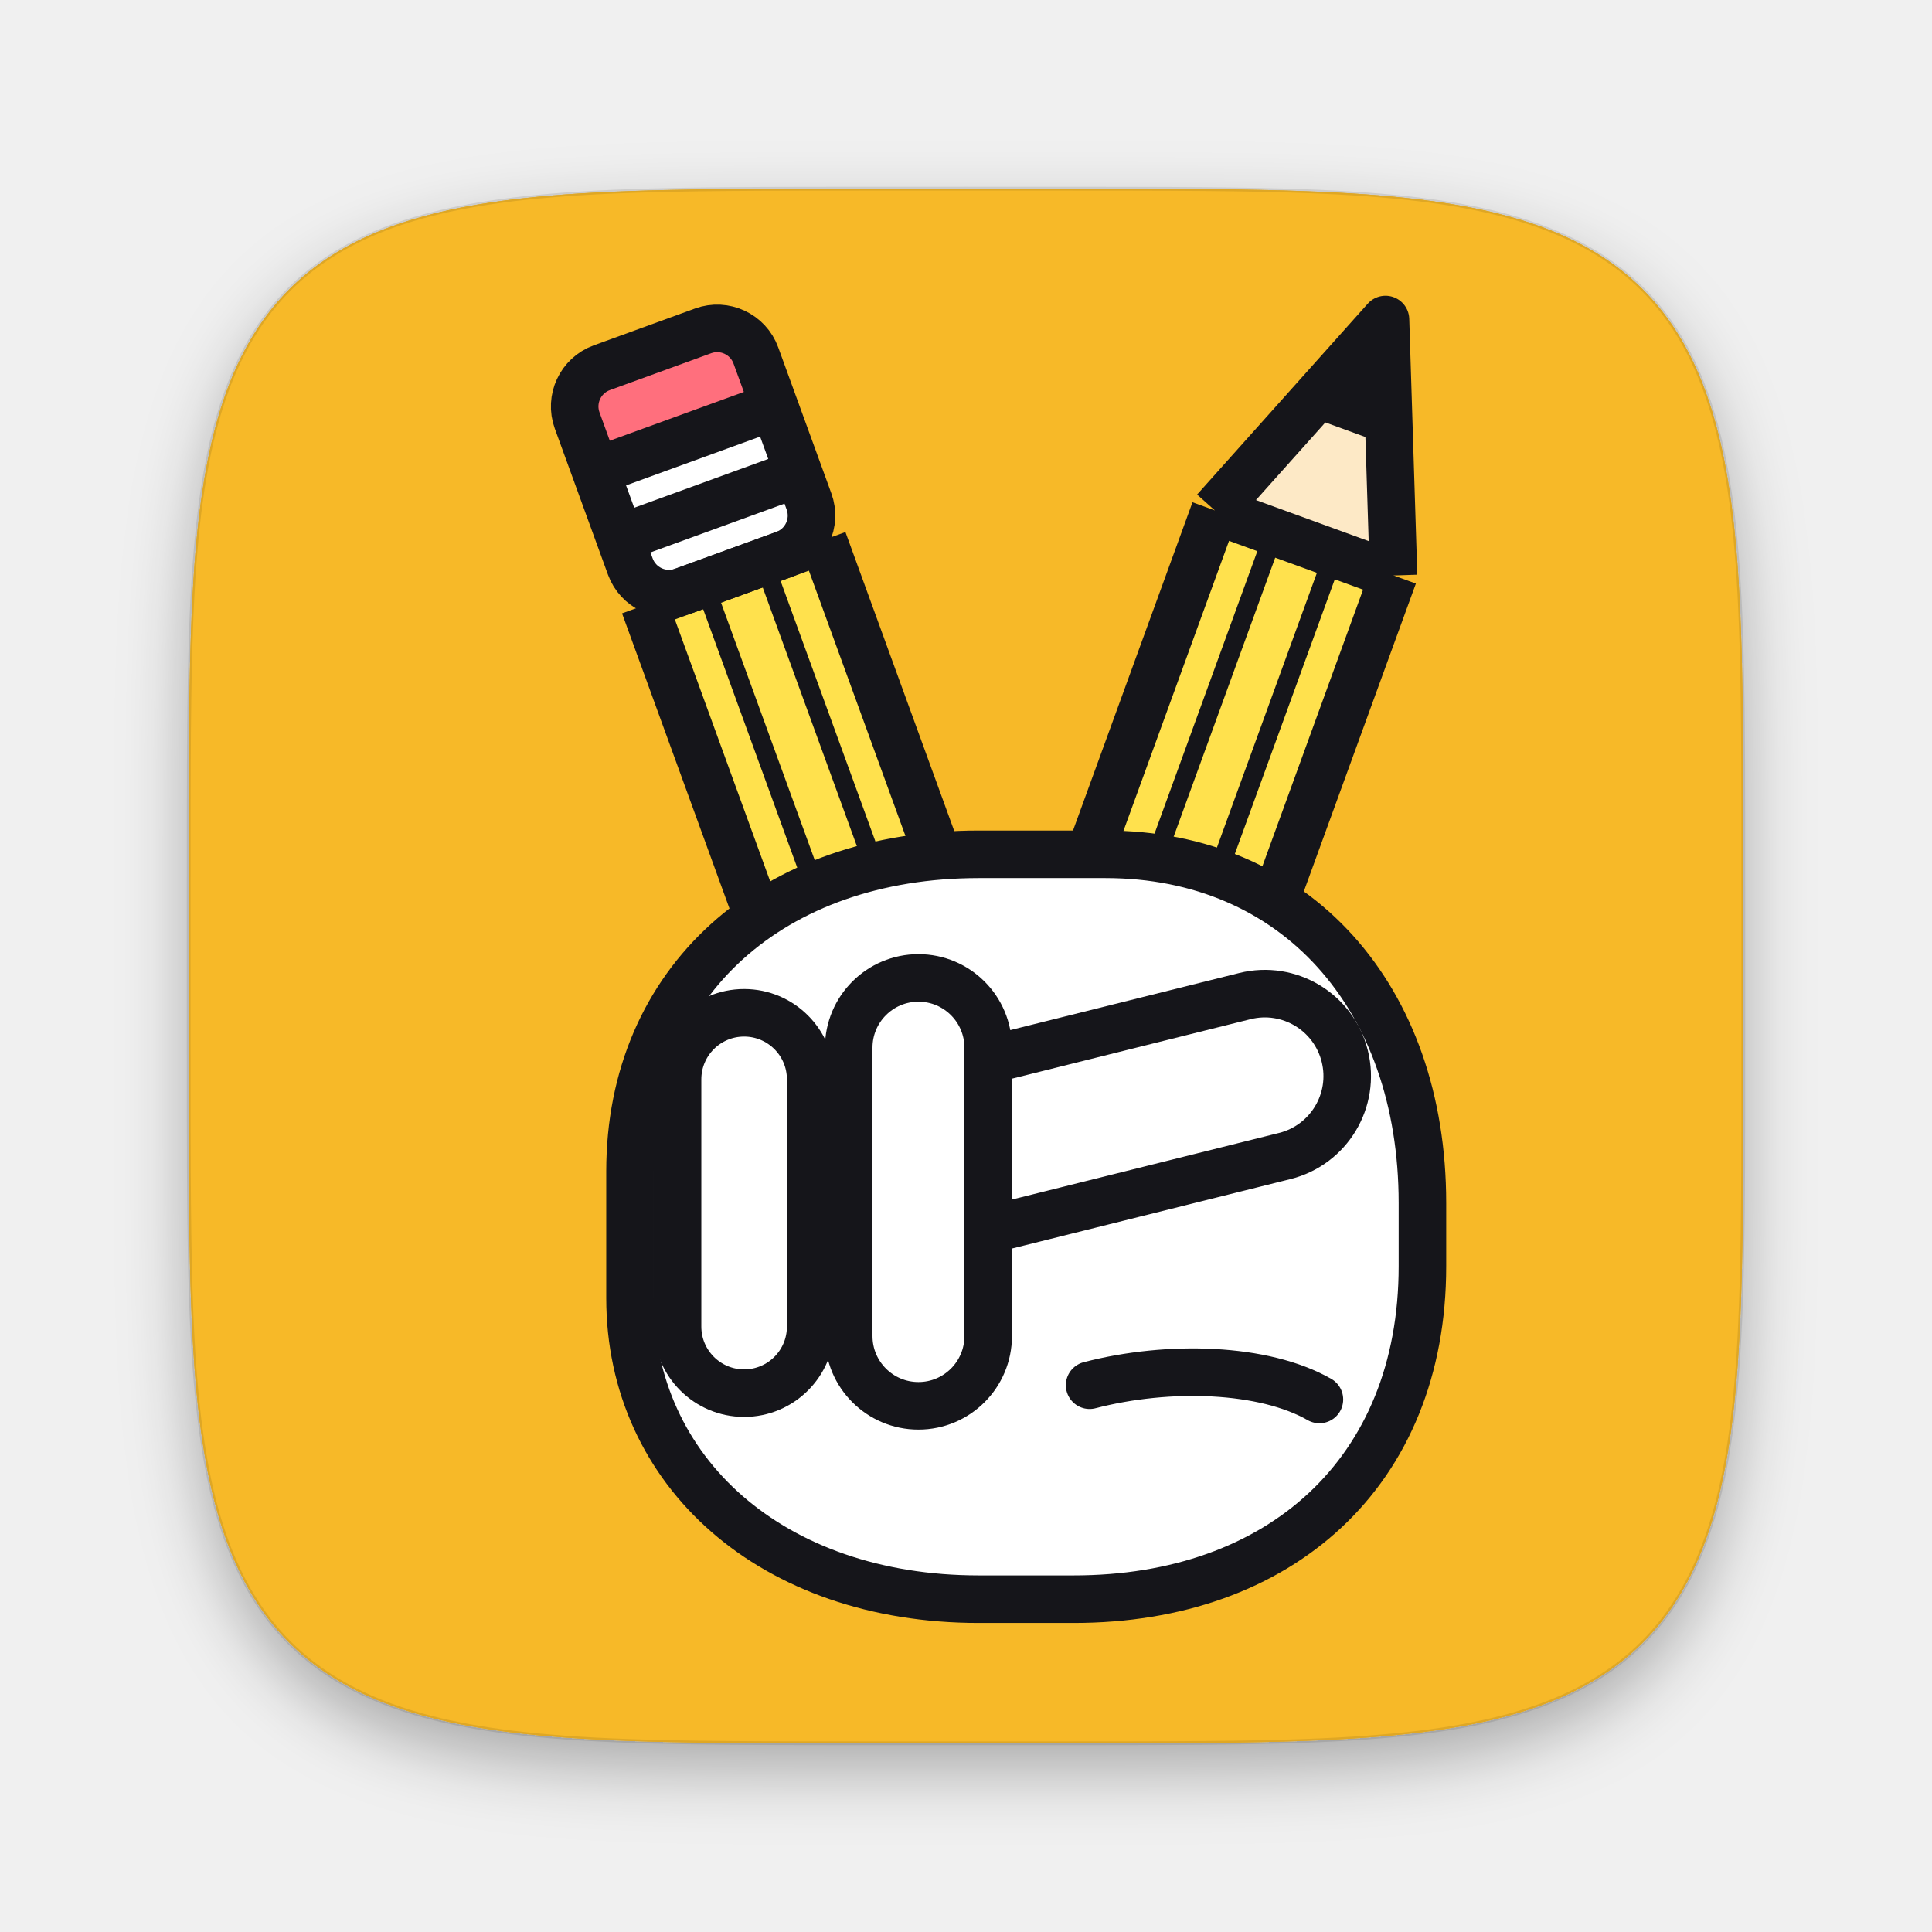
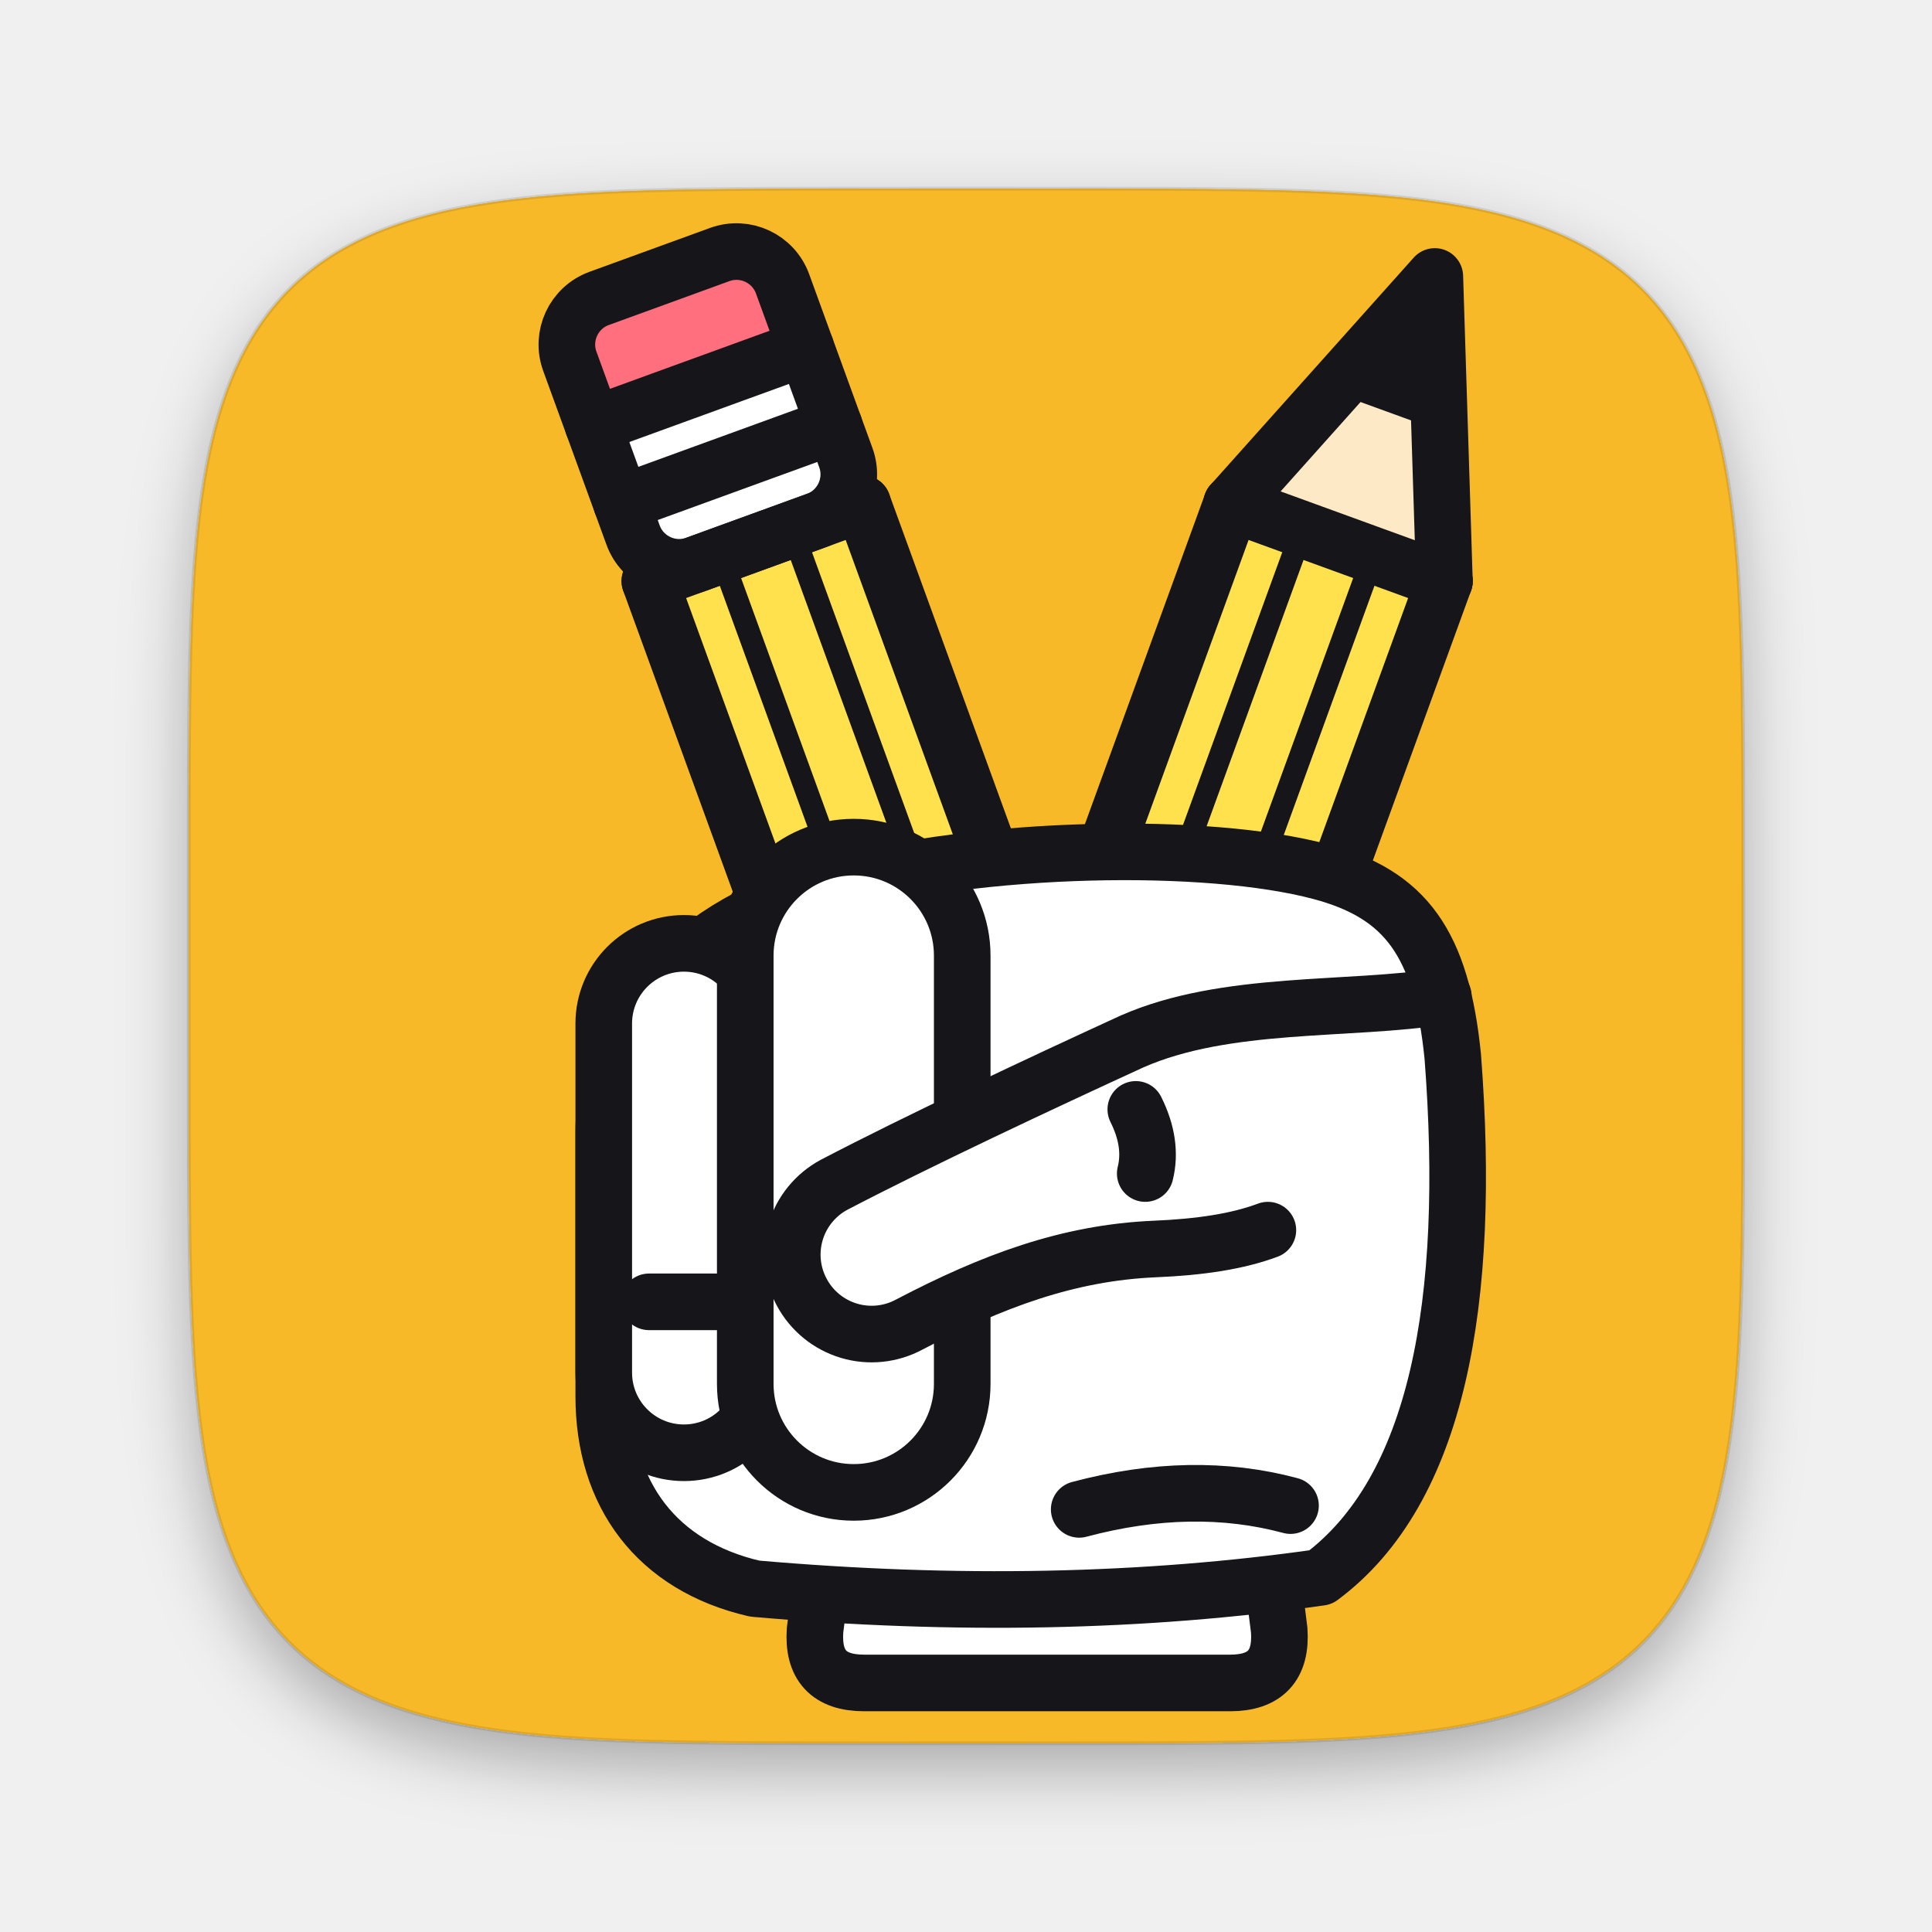
<svg xmlns="http://www.w3.org/2000/svg" width="1024" height="1024" viewBox="0 0 1024 1024">
  <defs>
    <clipPath id="sq">
      <path d="M924.00,512.00 L923.97,593.59 L923.90,619.65 L923.77,638.60 L923.60,654.01 L923.37,667.24 L923.10,678.95 L922.77,689.52 L922.39,699.21 L921.96,708.17 L921.48,716.53 L920.96,724.39 L920.37,731.81 L919.74,738.85 L919.06,745.54 L918.33,751.94 L917.54,758.06 L916.70,763.93 L915.81,769.57 L914.87,775.00 L913.88,780.24 L912.83,785.29 L911.73,790.18 L910.57,794.91 L909.36,799.49 L908.10,803.93 L906.79,808.23 L905.41,812.41 L903.99,816.47 L902.50,820.41 L900.96,824.24 L899.37,827.96 L897.71,831.58 L896.00,835.10 L894.23,838.53 L892.40,841.86 L890.51,845.11 L888.56,848.27 L886.55,851.34 L884.48,854.33 L882.34,857.24 L880.14,860.08 L877.87,862.83 L875.54,865.52 L873.14,868.13 L870.67,870.67 L868.13,873.14 L865.52,875.54 L862.83,877.87 L860.08,880.14 L857.24,882.34 L854.33,884.48 L851.34,886.55 L848.27,888.56 L845.11,890.51 L841.86,892.40 L838.53,894.23 L835.10,896.00 L831.58,897.71 L827.96,899.37 L824.24,900.96 L820.41,902.50 L816.47,903.99 L812.41,905.41 L808.23,906.79 L803.93,908.10 L799.49,909.36 L794.91,910.57 L790.18,911.73 L785.29,912.83 L780.24,913.88 L775.00,914.87 L769.57,915.81 L763.93,916.70 L758.06,917.54 L751.94,918.33 L745.54,919.06 L738.85,919.74 L731.81,920.37 L724.39,920.96 L716.53,921.48 L708.17,921.96 L699.21,922.39 L689.52,922.77 L678.95,923.10 L667.24,923.37 L654.01,923.60 L638.60,923.77 L619.65,923.90 L593.59,923.97 L512.00,924.00 L430.41,923.97 L404.35,923.90 L385.40,923.77 L369.99,923.60 L356.76,923.37 L345.05,923.10 L334.48,922.77 L324.79,922.39 L315.83,921.96 L307.47,921.48 L299.61,920.96 L292.19,920.37 L285.15,919.74 L278.46,919.06 L272.06,918.33 L265.94,917.54 L260.07,916.70 L254.43,915.81 L249.00,914.87 L243.76,913.88 L238.71,912.83 L233.82,911.73 L229.09,910.57 L224.51,909.36 L220.07,908.10 L215.77,906.79 L211.59,905.41 L207.53,903.99 L203.59,902.50 L199.76,900.96 L196.04,899.37 L192.42,897.71 L188.90,896.00 L185.47,894.23 L182.14,892.40 L178.89,890.51 L175.73,888.56 L172.66,886.55 L169.67,884.48 L166.76,882.34 L163.92,880.14 L161.17,877.87 L158.48,875.54 L155.87,873.14 L153.33,870.67 L150.86,868.13 L148.46,865.52 L146.13,862.83 L143.86,860.08 L141.66,857.24 L139.52,854.33 L137.45,851.34 L135.44,848.27 L133.49,845.11 L131.60,841.86 L129.77,838.53 L128.00,835.10 L126.29,831.58 L124.63,827.96 L123.04,824.24 L121.50,820.41 L120.01,816.47 L118.59,812.41 L117.21,808.23 L115.90,803.93 L114.64,799.49 L113.43,794.91 L112.27,790.18 L111.17,785.29 L110.12,780.24 L109.13,775.00 L108.19,769.57 L107.30,763.93 L106.46,758.06 L105.67,751.94 L104.94,745.54 L104.26,738.85 L103.63,731.81 L103.04,724.39 L102.52,716.53 L102.04,708.17 L101.61,699.21 L101.23,689.52 L100.90,678.95 L100.63,667.24 L100.40,654.01 L100.23,638.60 L100.10,619.65 L100.03,593.59 L100.00,512.00 L100.03,430.41 L100.10,404.35 L100.23,385.40 L100.40,369.99 L100.63,356.76 L100.90,345.05 L101.23,334.48 L101.61,324.79 L102.04,315.83 L102.52,307.47 L103.04,299.61 L103.63,292.19 L104.26,285.15 L104.94,278.46 L105.67,272.06 L106.46,265.94 L107.30,260.07 L108.19,254.43 L109.13,249.00 L110.12,243.76 L111.17,238.71 L112.27,233.82 L113.43,229.09 L114.64,224.51 L115.90,220.07 L117.21,215.77 L118.59,211.59 L120.01,207.53 L121.50,203.59 L123.04,199.76 L124.63,196.04 L126.29,192.42 L128.00,188.90 L129.77,185.47 L131.60,182.14 L133.49,178.89 L135.44,175.73 L137.45,172.66 L139.52,169.67 L141.66,166.76 L143.86,163.92 L146.13,161.17 L148.46,158.48 L150.86,155.87 L153.33,153.33 L155.87,150.86 L158.48,148.46 L161.17,146.13 L163.92,143.86 L166.76,141.66 L169.67,139.52 L172.66,137.45 L175.73,135.44 L178.89,133.49 L182.14,131.60 L185.47,129.77 L188.90,128.00 L192.42,126.29 L196.04,124.63 L199.76,123.04 L203.59,121.50 L207.53,120.01 L211.59,118.59 L215.77,117.21 L220.07,115.90 L224.51,114.64 L229.09,113.43 L233.82,112.27 L238.71,111.17 L243.76,110.12 L249.00,109.13 L254.43,108.19 L260.07,107.30 L265.94,106.46 L272.06,105.67 L278.46,104.94 L285.15,104.26 L292.19,103.63 L299.61,103.04 L307.47,102.52 L315.83,102.04 L324.79,101.61 L334.48,101.23 L345.05,100.90 L356.76,100.63 L369.99,100.40 L385.40,100.23 L404.35,100.10 L430.41,100.03 L512.00,100.00 L593.59,100.03 L619.65,100.10 L638.60,100.23 L654.01,100.40 L667.24,100.63 L678.95,100.90 L689.52,101.23 L699.21,101.61 L708.17,102.04 L716.53,102.52 L724.39,103.04 L731.81,103.63 L738.85,104.26 L745.54,104.94 L751.94,105.67 L758.06,106.46 L763.93,107.30 L769.57,108.19 L775.00,109.13 L780.24,110.12 L785.29,111.17 L790.18,112.27 L794.91,113.43 L799.49,114.64 L803.93,115.90 L808.23,117.21 L812.41,118.59 L816.47,120.01 L820.41,121.50 L824.24,123.04 L827.96,124.63 L831.58,126.29 L835.10,128.00 L838.53,129.77 L841.86,131.60 L845.11,133.49 L848.27,135.44 L851.34,137.45 L854.33,139.52 L857.24,141.66 L860.08,143.86 L862.83,146.13 L865.52,148.46 L868.13,150.86 L870.67,153.33 L873.14,155.87 L875.54,158.48 L877.87,161.17 L880.14,163.92 L882.34,166.76 L884.48,169.67 L886.55,172.66 L888.56,175.73 L890.51,178.89 L892.40,182.14 L894.23,185.47 L896.00,188.90 L897.71,192.42 L899.37,196.04 L900.96,199.76 L902.50,203.59 L903.99,207.53 L905.41,211.59 L906.79,215.77 L908.10,220.07 L909.36,224.51 L910.57,229.09 L911.73,233.82 L912.83,238.71 L913.88,243.76 L914.87,249.00 L915.81,254.43 L916.70,260.07 L917.54,265.94 L918.33,272.06 L919.06,278.46 L919.74,285.15 L920.37,292.19 L920.96,299.61 L921.48,307.47 L921.96,315.83 L922.39,324.79 L922.77,334.48 L923.10,345.05 L923.37,356.76 L923.60,369.99 L923.77,385.40 L923.90,404.35 L923.97,430.41 Z" />
    </clipPath>
    <filter id="drop" x="-20%" y="-20%" width="140%" height="140%">
      <feDropShadow dx="0" dy="14" stdDeviation="18" flood-color="#000" flood-opacity="0.30" />
    </filter>
    <linearGradient id="gloss" x1="0" y1="0" x2="0" y2="1">
      <stop offset="0" stop-color="#fff" stop-opacity="0.22" />
      <stop offset="0.45" stop-color="#fff" stop-opacity="0" />
    </linearGradient>
  </defs>
  <g filter="url(#drop)">
    <path d="M924.00,512.00 L923.97,593.59 L923.90,619.65 L923.77,638.60 L923.60,654.01 L923.37,667.24 L923.10,678.95 L922.77,689.52 L922.39,699.21 L921.96,708.17 L921.48,716.53 L920.96,724.39 L920.37,731.81 L919.74,738.85 L919.06,745.54 L918.33,751.94 L917.54,758.06 L916.70,763.93 L915.81,769.57 L914.87,775.00 L913.88,780.24 L912.83,785.29 L911.73,790.18 L910.57,794.91 L909.36,799.49 L908.10,803.93 L906.79,808.23 L905.41,812.41 L903.99,816.47 L902.50,820.41 L900.96,824.24 L899.37,827.96 L897.71,831.58 L896.00,835.10 L894.23,838.53 L892.40,841.86 L890.51,845.11 L888.56,848.27 L886.55,851.34 L884.48,854.33 L882.34,857.24 L880.14,860.08 L877.87,862.83 L875.54,865.52 L873.14,868.13 L870.67,870.67 L868.13,873.14 L865.52,875.54 L862.83,877.87 L860.08,880.14 L857.24,882.34 L854.33,884.48 L851.34,886.55 L848.27,888.56 L845.11,890.51 L841.86,892.40 L838.53,894.23 L835.10,896.00 L831.58,897.71 L827.96,899.37 L824.24,900.96 L820.41,902.50 L816.47,903.99 L812.41,905.41 L808.23,906.79 L803.93,908.10 L799.49,909.36 L794.91,910.57 L790.18,911.73 L785.29,912.83 L780.24,913.88 L775.00,914.87 L769.57,915.81 L763.93,916.70 L758.06,917.54 L751.94,918.33 L745.54,919.06 L738.85,919.74 L731.81,920.37 L724.39,920.96 L716.53,921.48 L708.17,921.96 L699.21,922.39 L689.52,922.77 L678.95,923.10 L667.24,923.37 L654.01,923.60 L638.60,923.77 L619.65,923.90 L593.59,923.97 L512.00,924.00 L430.41,923.97 L404.35,923.90 L385.40,923.77 L369.99,923.60 L356.76,923.37 L345.05,923.10 L334.48,922.77 L324.79,922.39 L315.83,921.96 L307.47,921.48 L299.61,920.96 L292.19,920.37 L285.15,919.74 L278.46,919.06 L272.06,918.33 L265.94,917.54 L260.07,916.70 L254.43,915.81 L249.00,914.87 L243.76,913.88 L238.71,912.83 L233.82,911.73 L229.09,910.57 L224.51,909.36 L220.07,908.10 L215.77,906.79 L211.59,905.41 L207.53,903.99 L203.59,902.50 L199.76,900.96 L196.04,899.37 L192.42,897.71 L188.90,896.00 L185.47,894.23 L182.14,892.40 L178.89,890.51 L175.73,888.56 L172.66,886.55 L169.67,884.48 L166.76,882.34 L163.92,880.14 L161.17,877.87 L158.48,875.54 L155.87,873.14 L153.33,870.67 L150.86,868.13 L148.46,865.52 L146.13,862.83 L143.86,860.08 L141.66,857.24 L139.52,854.33 L137.45,851.34 L135.44,848.27 L133.49,845.11 L131.60,841.86 L129.77,838.53 L128.00,835.10 L126.29,831.58 L124.63,827.96 L123.04,824.24 L121.50,820.41 L120.01,816.47 L118.59,812.41 L117.21,808.23 L115.90,803.93 L114.64,799.49 L113.43,794.91 L112.27,790.18 L111.17,785.29 L110.12,780.24 L109.13,775.00 L108.19,769.57 L107.30,763.93 L106.46,758.06 L105.67,751.94 L104.94,745.54 L104.26,738.85 L103.63,731.81 L103.04,724.39 L102.52,716.53 L102.04,708.17 L101.61,699.21 L101.23,689.52 L100.90,678.95 L100.63,667.24 L100.40,654.01 L100.23,638.60 L100.10,619.65 L100.03,593.59 L100.00,512.00 L100.03,430.41 L100.10,404.35 L100.23,385.40 L100.40,369.99 L100.63,356.76 L100.90,345.05 L101.23,334.48 L101.61,324.79 L102.04,315.83 L102.52,307.47 L103.04,299.61 L103.63,292.19 L104.26,285.15 L104.94,278.46 L105.67,272.06 L106.46,265.94 L107.30,260.07 L108.19,254.43 L109.13,249.00 L110.12,243.76 L111.17,238.71 L112.27,233.82 L113.43,229.09 L114.64,224.51 L115.90,220.07 L117.21,215.77 L118.59,211.59 L120.01,207.53 L121.50,203.59 L123.04,199.76 L124.63,196.04 L126.29,192.42 L128.00,188.90 L129.77,185.47 L131.60,182.14 L133.49,178.89 L135.44,175.73 L137.45,172.66 L139.52,169.67 L141.66,166.76 L143.86,163.92 L146.13,161.17 L148.46,158.48 L150.86,155.87 L153.33,153.33 L155.87,150.86 L158.48,148.46 L161.17,146.13 L163.92,143.86 L166.76,141.66 L169.67,139.52 L172.66,137.45 L175.73,135.44 L178.89,133.49 L182.14,131.60 L185.47,129.77 L188.90,128.00 L192.42,126.29 L196.04,124.63 L199.76,123.04 L203.59,121.50 L207.53,120.01 L211.59,118.59 L215.77,117.21 L220.07,115.90 L224.51,114.64 L229.09,113.43 L233.82,112.27 L238.71,111.17 L243.76,110.12 L249.00,109.13 L254.43,108.19 L260.07,107.30 L265.94,106.46 L272.06,105.67 L278.46,104.94 L285.15,104.26 L292.19,103.63 L299.61,103.04 L307.47,102.52 L315.83,102.04 L324.79,101.61 L334.48,101.23 L345.05,100.90 L356.76,100.63 L369.99,100.40 L385.40,100.23 L404.35,100.10 L430.41,100.03 L512.00,100.00 L593.59,100.03 L619.65,100.10 L638.60,100.23 L654.01,100.40 L667.24,100.63 L678.95,100.90 L689.52,101.23 L699.21,101.61 L708.17,102.04 L716.53,102.52 L724.39,103.04 L731.81,103.63 L738.85,104.26 L745.54,104.94 L751.94,105.67 L758.06,106.46 L763.93,107.30 L769.57,108.19 L775.00,109.13 L780.24,110.12 L785.29,111.17 L790.18,112.27 L794.91,113.43 L799.49,114.64 L803.93,115.90 L808.23,117.21 L812.41,118.59 L816.47,120.01 L820.41,121.50 L824.24,123.04 L827.96,124.63 L831.58,126.29 L835.10,128.00 L838.53,129.77 L841.86,131.60 L845.11,133.49 L848.27,135.44 L851.34,137.45 L854.33,139.52 L857.24,141.66 L860.08,143.86 L862.83,146.13 L865.52,148.46 L868.13,150.86 L870.67,153.33 L873.14,155.87 L875.54,158.48 L877.87,161.17 L880.14,163.92 L882.34,166.76 L884.48,169.67 L886.55,172.66 L888.56,175.73 L890.51,178.89 L892.40,182.14 L894.23,185.47 L896.00,188.90 L897.71,192.42 L899.37,196.04 L900.96,199.76 L902.50,203.59 L903.99,207.53 L905.41,211.59 L906.79,215.77 L908.10,220.07 L909.36,224.51 L910.57,229.09 L911.73,233.82 L912.83,238.71 L913.88,243.76 L914.87,249.00 L915.81,254.43 L916.70,260.07 L917.54,265.94 L918.33,272.06 L919.06,278.46 L919.74,285.15 L920.37,292.19 L920.96,299.61 L921.48,307.47 L921.96,315.83 L922.39,324.79 L922.77,334.48 L923.10,345.05 L923.37,356.76 L923.60,369.99 L923.77,385.40 L923.90,404.35 L923.97,430.41 Z" fill="#f7b928" />
  </g>
  <g clip-path="url(#sq)">
    <path d="M924.00,512.00 L923.97,593.59 L923.90,619.65 L923.77,638.60 L923.60,654.01 L923.37,667.24 L923.10,678.95 L922.77,689.52 L922.39,699.21 L921.96,708.17 L921.48,716.53 L920.96,724.39 L920.37,731.81 L919.74,738.85 L919.06,745.54 L918.33,751.94 L917.54,758.06 L916.70,763.93 L915.81,769.57 L914.87,775.00 L913.88,780.24 L912.83,785.29 L911.73,790.18 L910.57,794.91 L909.36,799.49 L908.10,803.93 L906.79,808.23 L905.41,812.41 L903.99,816.47 L902.50,820.41 L900.96,824.24 L899.37,827.96 L897.71,831.58 L896.00,835.10 L894.23,838.53 L892.40,841.86 L890.51,845.11 L888.56,848.27 L886.55,851.34 L884.48,854.33 L882.34,857.24 L880.14,860.08 L877.87,862.83 L875.54,865.52 L873.14,868.13 L870.67,870.67 L868.13,873.14 L865.52,875.54 L862.83,877.87 L860.08,880.14 L857.24,882.34 L854.33,884.48 L851.34,886.55 L848.27,888.56 L845.11,890.51 L841.86,892.40 L838.53,894.23 L835.10,896.00 L831.58,897.71 L827.96,899.37 L824.24,900.96 L820.41,902.50 L816.47,903.99 L812.41,905.41 L808.23,906.79 L803.93,908.10 L799.49,909.36 L794.91,910.57 L790.18,911.73 L785.29,912.83 L780.24,913.88 L775.00,914.87 L769.57,915.81 L763.93,916.70 L758.06,917.54 L751.94,918.33 L745.54,919.06 L738.85,919.74 L731.81,920.37 L724.39,920.96 L716.53,921.48 L708.17,921.96 L699.21,922.39 L689.52,922.77 L678.95,923.10 L667.24,923.37 L654.01,923.60 L638.60,923.77 L619.65,923.90 L593.59,923.97 L512.00,924.00 L430.41,923.97 L404.35,923.90 L385.40,923.77 L369.99,923.60 L356.76,923.37 L345.05,923.10 L334.48,922.77 L324.79,922.39 L315.83,921.96 L307.47,921.48 L299.61,920.96 L292.19,920.37 L285.15,919.74 L278.46,919.06 L272.06,918.33 L265.94,917.54 L260.07,916.70 L254.43,915.81 L249.00,914.87 L243.76,913.88 L238.71,912.83 L233.82,911.73 L229.09,910.57 L224.51,909.36 L220.07,908.10 L215.77,906.79 L211.59,905.41 L207.53,903.99 L203.59,902.50 L199.76,900.96 L196.04,899.37 L192.42,897.71 L188.90,896.00 L185.47,894.23 L182.14,892.40 L178.89,890.51 L175.73,888.56 L172.66,886.55 L169.67,884.48 L166.76,882.34 L163.92,880.14 L161.17,877.87 L158.48,875.54 L155.87,873.14 L153.33,870.67 L150.86,868.13 L148.46,865.52 L146.13,862.83 L143.86,860.08 L141.66,857.24 L139.52,854.33 L137.45,851.34 L135.44,848.27 L133.49,845.11 L131.60,841.86 L129.77,838.53 L128.00,835.10 L126.29,831.58 L124.63,827.96 L123.04,824.24 L121.50,820.41 L120.01,816.47 L118.59,812.41 L117.21,808.23 L115.90,803.93 L114.64,799.49 L113.43,794.91 L112.27,790.18 L111.17,785.29 L110.12,780.24 L109.13,775.00 L108.19,769.57 L107.30,763.93 L106.46,758.06 L105.67,751.94 L104.94,745.54 L104.26,738.85 L103.63,731.81 L103.04,724.39 L102.52,716.53 L102.04,708.17 L101.61,699.21 L101.23,689.52 L100.90,678.95 L100.63,667.24 L100.40,654.01 L100.23,638.60 L100.10,619.65 L100.03,593.59 L100.00,512.00 L100.03,430.41 L100.10,404.35 L100.23,385.40 L100.40,369.99 L100.63,356.76 L100.90,345.05 L101.23,334.48 L101.61,324.79 L102.04,315.83 L102.52,307.47 L103.04,299.61 L103.63,292.19 L104.26,285.15 L104.94,278.46 L105.67,272.06 L106.46,265.94 L107.30,260.07 L108.19,254.43 L109.13,249.00 L110.12,243.76 L111.17,238.71 L112.27,233.82 L113.43,229.09 L114.64,224.51 L115.90,220.07 L117.21,215.77 L118.59,211.59 L120.01,207.53 L121.50,203.59 L123.04,199.76 L124.63,196.04 L126.29,192.42 L128.00,188.90 L129.77,185.47 L131.60,182.14 L133.49,178.89 L135.44,175.73 L137.45,172.66 L139.52,169.67 L141.66,166.76 L143.86,163.92 L146.13,161.17 L148.46,158.48 L150.86,155.87 L153.33,153.33 L155.87,150.86 L158.48,148.46 L161.17,146.13 L163.92,143.86 L166.76,141.66 L169.67,139.52 L172.66,137.45 L175.73,135.44 L178.89,133.49 L182.14,131.60 L185.47,129.77 L188.90,128.00 L192.42,126.29 L196.04,124.63 L199.76,123.04 L203.59,121.50 L207.53,120.01 L211.59,118.59 L215.77,117.21 L220.07,115.90 L224.51,114.64 L229.09,113.43 L233.82,112.27 L238.71,111.17 L243.76,110.12 L249.00,109.13 L254.43,108.19 L260.07,107.30 L265.94,106.46 L272.06,105.67 L278.46,104.94 L285.15,104.26 L292.19,103.63 L299.61,103.04 L307.47,102.52 L315.83,102.04 L324.79,101.61 L334.48,101.23 L345.05,100.90 L356.76,100.63 L369.99,100.40 L385.40,100.23 L404.35,100.10 L430.41,100.03 L512.00,100.00 L593.59,100.03 L619.65,100.10 L638.60,100.23 L654.01,100.40 L667.24,100.63 L678.95,100.90 L689.52,101.23 L699.21,101.61 L708.17,102.04 L716.53,102.52 L724.39,103.04 L731.81,103.63 L738.85,104.26 L745.54,104.94 L751.94,105.67 L758.06,106.46 L763.93,107.30 L769.57,108.19 L775.00,109.13 L780.24,110.12 L785.29,111.17 L790.18,112.27 L794.91,113.43 L799.49,114.64 L803.93,115.90 L808.23,117.21 L812.41,118.59 L816.47,120.01 L820.41,121.50 L824.24,123.04 L827.96,124.63 L831.58,126.29 L835.10,128.00 L838.53,129.77 L841.86,131.60 L845.11,133.49 L848.27,135.44 L851.34,137.45 L854.33,139.52 L857.24,141.66 L860.08,143.86 L862.83,146.13 L865.52,148.46 L868.13,150.86 L870.67,153.33 L873.14,155.87 L875.54,158.48 L877.87,161.17 L880.14,163.92 L882.34,166.76 L884.48,169.67 L886.55,172.66 L888.56,175.73 L890.51,178.89 L892.40,182.14 L894.23,185.47 L896.00,188.90 L897.71,192.42 L899.37,196.04 L900.96,199.76 L902.50,203.59 L903.99,207.53 L905.41,211.59 L906.79,215.77 L908.10,220.07 L909.36,224.51 L910.57,229.09 L911.73,233.82 L912.83,238.71 L913.88,243.76 L914.87,249.00 L915.81,254.43 L916.70,260.07 L917.54,265.94 L918.33,272.06 L919.06,278.46 L919.74,285.15 L920.37,292.19 L920.96,299.61 L921.48,307.47 L921.96,315.83 L922.39,324.79 L922.77,334.48 L923.10,345.05 L923.37,356.76 L923.60,369.99 L923.77,385.40 L923.90,404.35 L923.97,430.41 Z" fill="#f7b928" />
-     <g transform="translate(512 520) scale(0.84) translate(-512 -520)">
-       <g transform="rotate(-20 492 610)">
-         <rect x="432" y="240" width="120" height="410" fill="#ffe14d" />
-         <line x1="472" y1="250" x2="472" y2="640" stroke="#15151a" stroke-width="12" />
-         <line x1="512" y1="250" x2="512" y2="640" stroke="#15151a" stroke-width="12" />
-         <rect x="432" y="90" width="120" height="80" rx="26" fill="#ff6f7d" />
-         <rect x="432" y="150" width="120" height="90" fill="#ffffff" />
-         <line x1="432" y1="150" x2="552" y2="150" stroke="#15151a" stroke-width="30" />
-         <line x1="432" y1="195" x2="552" y2="195" stroke="#15151a" stroke-width="30" />
-         <line x1="432" y1="240" x2="552" y2="240" stroke="#15151a" stroke-width="30" />
-         <rect x="432" y="90" width="120" height="150" rx="26" fill="none" stroke="#15151a" stroke-width="30" />
-         <line x1="432" y1="240" x2="432" y2="650" stroke="#15151a" stroke-width="30" />
-         <line x1="552" y1="240" x2="552" y2="650" stroke="#15151a" stroke-width="30" />
-       </g>
-       <g transform="rotate(20 592 610)">
-         <rect x="532" y="220" width="120" height="430" fill="#ffe14d" />
-         <line x1="572" y1="230" x2="572" y2="640" stroke="#15151a" stroke-width="12" />
-         <line x1="612" y1="230" x2="612" y2="640" stroke="#15151a" stroke-width="12" />
-         <path d="M532,220 L592,70 L652,220 Z" fill="#fde9c6" />
-         <path d="M532,220 L592,70 L652,220" fill="none" stroke="#15151a" stroke-width="30" stroke-linejoin="round" />
-         <path d="M566,144 L592,78 L618,144 Z" fill="#15151a" />
-         <line x1="532" y1="220" x2="652" y2="220" stroke="#15151a" stroke-width="30" />
-         <line x1="532" y1="220" x2="532" y2="650" stroke="#15151a" stroke-width="30" />
-         <line x1="652" y1="220" x2="652" y2="650" stroke="#15151a" stroke-width="30" />
-       </g>
-       <path d="M300,640 C300,520 390,440 520,440 L600,440 C720,440 800,530 800,660 L800,700 C800,830 710,910 580,910 L520,910 C390,910 300,830 300,720 Z" fill="#ffffff" stroke="#15151a" stroke-width="30" stroke-linejoin="round" stroke-linecap="round" />
-       <g transform="rotate(-14 620 600)">
-         <rect x="470" y="548" width="285" height="104" rx="52" fill="#ffffff" stroke="#15151a" stroke-width="30" stroke-linejoin="round" stroke-linecap="round" />
-       </g>
-       <rect x="330" y="540" width="84" height="240" rx="42" fill="#ffffff" stroke="#15151a" stroke-width="30" stroke-linejoin="round" stroke-linecap="round" />
-       <rect x="438" y="518" width="88" height="270" rx="44" fill="#ffffff" stroke="#15151a" stroke-width="30" stroke-linejoin="round" stroke-linecap="round" />
-       <path d="M590,775 C640,762 700,764 735,784" fill="none" stroke="#15151a" stroke-width="30" stroke-linejoin="round" stroke-linecap="round" />
+     <path d="M440,800 L432,864 Q430,892 458,892 L652,892 Q680,892 678,864 L670,800 Z" fill="#ffffff" stroke="#15151a" stroke-width="30" stroke-linejoin="round" stroke-linecap="round" />
+     <g transform="rotate(-20 500 560)">
+       <rect x="440" y="270" width="120" height="350" fill="#ffe14d" />
+       <line x1="480" y1="282" x2="480" y2="610" stroke="#15151a" stroke-width="12" />
+       <line x1="520" y1="282" x2="520" y2="610" stroke="#15151a" stroke-width="12" />
+       <rect x="440" y="120" width="120" height="84" rx="26" fill="#ff6f7d" />
+       <rect x="440" y="182" width="120" height="88" fill="#ffffff" />
+       <line x1="440" y1="182" x2="560" y2="182" stroke="#15151a" stroke-width="30" stroke-linejoin="round" stroke-linecap="round" />
+       <line x1="440" y1="226" x2="560" y2="226" stroke="#15151a" stroke-width="30" stroke-linejoin="round" stroke-linecap="round" />
+       <rect x="440" y="120" width="120" height="150" rx="26" fill="none" stroke="#15151a" stroke-width="30" stroke-linejoin="round" stroke-linecap="round" />
+       <line x1="440" y1="270" x2="560" y2="270" stroke="#15151a" stroke-width="30" stroke-linejoin="round" stroke-linecap="round" />
+       <line x1="440" y1="270" x2="440" y2="620" stroke="#15151a" stroke-width="30" stroke-linejoin="round" stroke-linecap="round" />
+       <line x1="560" y1="270" x2="560" y2="620" stroke="#15151a" stroke-width="30" stroke-linejoin="round" stroke-linecap="round" />
    </g>
+     <g transform="rotate(20 610 560)">
+       <rect x="550" y="270" width="120" height="350" fill="#ffe14d" />
+       <line x1="590" y1="282" x2="590" y2="610" stroke="#15151a" stroke-width="12" />
+       <line x1="630" y1="282" x2="630" y2="610" stroke="#15151a" stroke-width="12" />
+       <path d="M550,270 L610,120 L670,270 Z" fill="#fde9c6" />
+       <path d="M550,270 L610,120 L670,270" fill="none" stroke="#15151a" stroke-width="30" stroke-linejoin="round" stroke-linecap="round" />
+       <path d="M583,196 L610,126 L637,196 Z" fill="#15151a" />
+       <line x1="550" y1="270" x2="670" y2="270" stroke="#15151a" stroke-width="30" stroke-linejoin="round" stroke-linecap="round" />
+       <line x1="550" y1="270" x2="550" y2="620" stroke="#15151a" stroke-width="30" stroke-linejoin="round" stroke-linecap="round" />
+       <line x1="670" y1="270" x2="670" y2="620" stroke="#15151a" stroke-width="30" stroke-linejoin="round" stroke-linecap="round" />
+     </g>
+     <path d="M400,842 C348,830 320,792 320,740 L320,600 C320,540 368,488 440,470 C520,448 640,446 700,462 C745,474 764,500 770,560 C780,690 762,790 700,836 Q560,856 400,842 Z" fill="#ffffff" stroke="#15151a" stroke-width="30" stroke-linejoin="round" stroke-linecap="round" />
+     <rect x="320" y="500" width="85" height="270" rx="42.5" fill="#ffffff" stroke="#15151a" stroke-width="30" stroke-linejoin="round" stroke-linecap="round" />
+     <rect x="395" y="449" width="115" height="342" rx="57.5" fill="#ffffff" stroke="#15151a" stroke-width="30" stroke-linejoin="round" stroke-linecap="round" />
+     <line x1="344" y1="690" x2="380" y2="690" stroke="#15151a" stroke-width="30" stroke-linejoin="round" stroke-linecap="round" />
+     <path d="M765,528 C715,536 650,530 600,552 C552,574 486,605 442,628 A42,42 0 0 0 425,685 A42,42 0 0 0 482,702 C526,679 566,664 612,662 C636,661 656,658 672,652" fill="#ffffff" stroke="#15151a" stroke-width="30" stroke-linejoin="round" stroke-linecap="round" />
+     <path d="M602,588 Q611,606 607,622" fill="none" stroke="#15151a" stroke-width="30" stroke-linejoin="round" stroke-linecap="round" />
+     <path d="M572,800 Q632,784 684,798" fill="none" stroke="#15151a" stroke-width="30" stroke-linejoin="round" stroke-linecap="round" />
  </g>
  <path d="M924.00,512.00 L923.97,593.59 L923.90,619.65 L923.77,638.60 L923.60,654.01 L923.37,667.24 L923.10,678.95 L922.77,689.52 L922.39,699.21 L921.96,708.17 L921.48,716.53 L920.96,724.39 L920.37,731.81 L919.74,738.85 L919.06,745.54 L918.33,751.94 L917.54,758.06 L916.70,763.93 L915.81,769.57 L914.87,775.00 L913.88,780.24 L912.83,785.29 L911.73,790.18 L910.57,794.91 L909.36,799.49 L908.10,803.93 L906.79,808.23 L905.41,812.41 L903.99,816.47 L902.50,820.41 L900.96,824.24 L899.37,827.96 L897.71,831.58 L896.00,835.10 L894.23,838.53 L892.40,841.86 L890.51,845.11 L888.56,848.27 L886.55,851.34 L884.48,854.33 L882.34,857.24 L880.14,860.08 L877.87,862.83 L875.54,865.52 L873.14,868.13 L870.67,870.67 L868.13,873.14 L865.52,875.54 L862.83,877.87 L860.08,880.14 L857.24,882.34 L854.33,884.48 L851.34,886.55 L848.27,888.56 L845.11,890.51 L841.86,892.40 L838.53,894.23 L835.10,896.00 L831.58,897.71 L827.96,899.37 L824.24,900.96 L820.41,902.50 L816.47,903.99 L812.41,905.41 L808.23,906.79 L803.93,908.10 L799.49,909.36 L794.91,910.57 L790.18,911.73 L785.29,912.83 L780.24,913.88 L775.00,914.87 L769.57,915.81 L763.93,916.70 L758.06,917.54 L751.94,918.33 L745.54,919.06 L738.85,919.74 L731.81,920.37 L724.39,920.96 L716.53,921.48 L708.17,921.96 L699.21,922.39 L689.52,922.77 L678.95,923.10 L667.24,923.37 L654.01,923.60 L638.60,923.77 L619.65,923.90 L593.59,923.97 L512.00,924.00 L430.41,923.97 L404.35,923.90 L385.40,923.77 L369.99,923.60 L356.76,923.37 L345.05,923.10 L334.48,922.77 L324.79,922.39 L315.83,921.96 L307.47,921.48 L299.61,920.96 L292.19,920.37 L285.15,919.74 L278.46,919.06 L272.06,918.33 L265.94,917.54 L260.07,916.70 L254.43,915.81 L249.00,914.87 L243.76,913.88 L238.71,912.83 L233.82,911.73 L229.09,910.57 L224.51,909.36 L220.07,908.10 L215.77,906.79 L211.59,905.41 L207.53,903.99 L203.59,902.50 L199.76,900.96 L196.04,899.37 L192.42,897.71 L188.90,896.00 L185.47,894.23 L182.14,892.40 L178.89,890.51 L175.73,888.56 L172.66,886.55 L169.67,884.48 L166.76,882.34 L163.92,880.14 L161.17,877.87 L158.48,875.54 L155.87,873.14 L153.33,870.67 L150.86,868.13 L148.46,865.52 L146.13,862.83 L143.86,860.08 L141.66,857.24 L139.52,854.33 L137.45,851.34 L135.44,848.27 L133.49,845.11 L131.60,841.86 L129.77,838.53 L128.00,835.10 L126.29,831.58 L124.63,827.96 L123.04,824.24 L121.50,820.41 L120.01,816.47 L118.59,812.41 L117.21,808.23 L115.90,803.93 L114.64,799.49 L113.43,794.91 L112.27,790.18 L111.17,785.29 L110.12,780.24 L109.13,775.00 L108.19,769.57 L107.30,763.93 L106.46,758.06 L105.67,751.94 L104.94,745.54 L104.26,738.85 L103.63,731.81 L103.04,724.39 L102.52,716.53 L102.04,708.17 L101.61,699.21 L101.23,689.52 L100.90,678.95 L100.63,667.24 L100.40,654.01 L100.23,638.60 L100.10,619.65 L100.03,593.59 L100.00,512.00 L100.03,430.41 L100.10,404.35 L100.23,385.40 L100.40,369.99 L100.63,356.76 L100.90,345.05 L101.23,334.48 L101.61,324.79 L102.04,315.83 L102.52,307.47 L103.04,299.61 L103.63,292.19 L104.26,285.15 L104.94,278.46 L105.67,272.06 L106.46,265.94 L107.30,260.07 L108.19,254.43 L109.13,249.00 L110.12,243.76 L111.17,238.71 L112.27,233.82 L113.43,229.09 L114.64,224.51 L115.90,220.07 L117.21,215.77 L118.59,211.59 L120.01,207.53 L121.50,203.59 L123.04,199.76 L124.63,196.04 L126.29,192.42 L128.00,188.90 L129.77,185.47 L131.60,182.14 L133.49,178.89 L135.44,175.73 L137.45,172.66 L139.52,169.67 L141.66,166.76 L143.86,163.92 L146.13,161.17 L148.46,158.48 L150.86,155.87 L153.33,153.33 L155.87,150.86 L158.48,148.46 L161.17,146.13 L163.92,143.86 L166.76,141.66 L169.67,139.52 L172.66,137.45 L175.73,135.44 L178.89,133.49 L182.14,131.60 L185.47,129.77 L188.90,128.00 L192.42,126.29 L196.04,124.63 L199.76,123.04 L203.59,121.50 L207.53,120.01 L211.59,118.59 L215.77,117.21 L220.07,115.90 L224.51,114.64 L229.09,113.43 L233.82,112.27 L238.71,111.17 L243.76,110.12 L249.00,109.13 L254.43,108.19 L260.07,107.30 L265.94,106.46 L272.06,105.67 L278.46,104.94 L285.15,104.26 L292.19,103.63 L299.61,103.04 L307.47,102.52 L315.83,102.04 L324.79,101.61 L334.48,101.23 L345.05,100.90 L356.76,100.63 L369.99,100.40 L385.40,100.23 L404.35,100.10 L430.41,100.03 L512.00,100.00 L593.59,100.03 L619.65,100.10 L638.60,100.23 L654.01,100.40 L667.24,100.63 L678.95,100.90 L689.52,101.23 L699.21,101.61 L708.17,102.04 L716.53,102.52 L724.39,103.04 L731.81,103.63 L738.85,104.26 L745.54,104.94 L751.94,105.67 L758.06,106.46 L763.93,107.30 L769.57,108.19 L775.00,109.13 L780.24,110.12 L785.29,111.17 L790.18,112.27 L794.91,113.43 L799.49,114.64 L803.93,115.90 L808.23,117.21 L812.41,118.59 L816.47,120.01 L820.41,121.50 L824.24,123.04 L827.96,124.63 L831.58,126.29 L835.10,128.00 L838.53,129.77 L841.86,131.60 L845.11,133.49 L848.27,135.44 L851.34,137.45 L854.33,139.52 L857.24,141.66 L860.08,143.86 L862.83,146.13 L865.52,148.46 L868.13,150.86 L870.67,153.33 L873.14,155.87 L875.54,158.48 L877.87,161.17 L880.14,163.92 L882.34,166.76 L884.48,169.67 L886.55,172.66 L888.56,175.73 L890.51,178.89 L892.40,182.14 L894.23,185.47 L896.00,188.90 L897.71,192.42 L899.37,196.04 L900.96,199.76 L902.50,203.59 L903.99,207.53 L905.41,211.59 L906.79,215.77 L908.10,220.07 L909.36,224.51 L910.57,229.09 L911.73,233.82 L912.83,238.71 L913.88,243.76 L914.87,249.00 L915.81,254.43 L916.70,260.07 L917.54,265.94 L918.33,272.06 L919.06,278.46 L919.74,285.15 L920.37,292.19 L920.96,299.61 L921.48,307.47 L921.96,315.83 L922.39,324.79 L922.77,334.48 L923.10,345.05 L923.37,356.76 L923.60,369.99 L923.77,385.40 L923.90,404.35 L923.97,430.41 Z" fill="none" stroke="#000" stroke-opacity="0.10" stroke-width="2" />
</svg>
